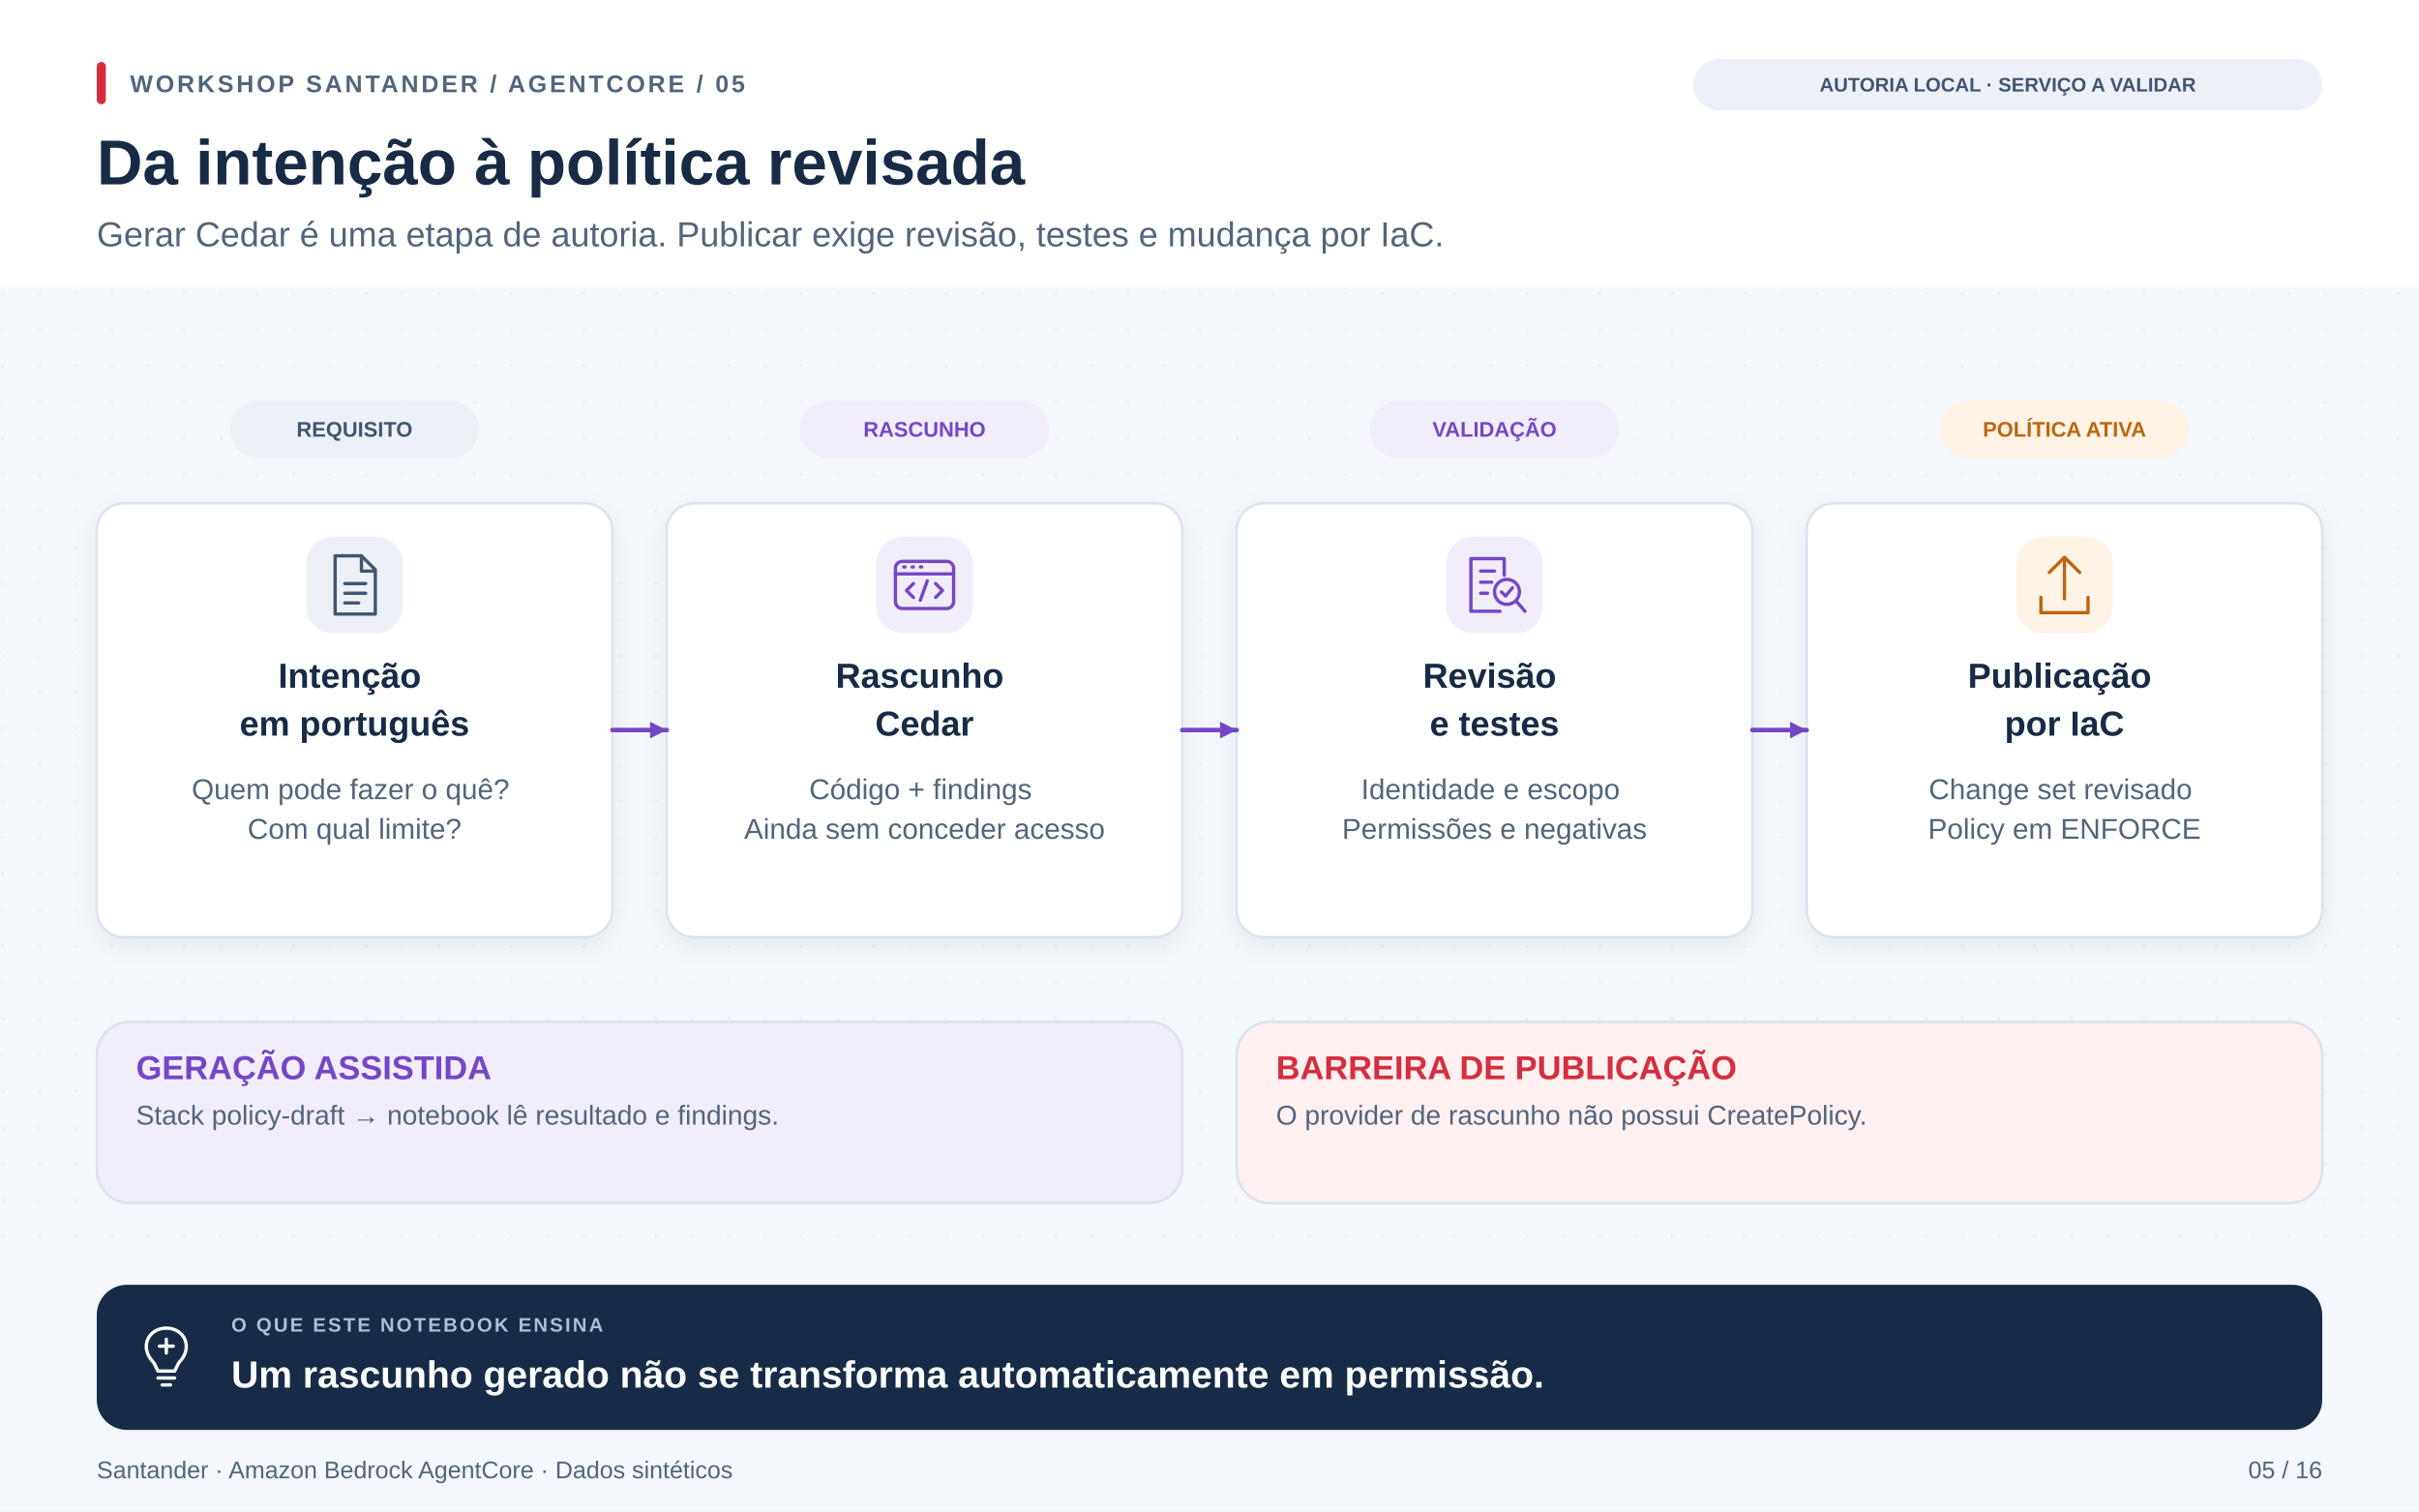
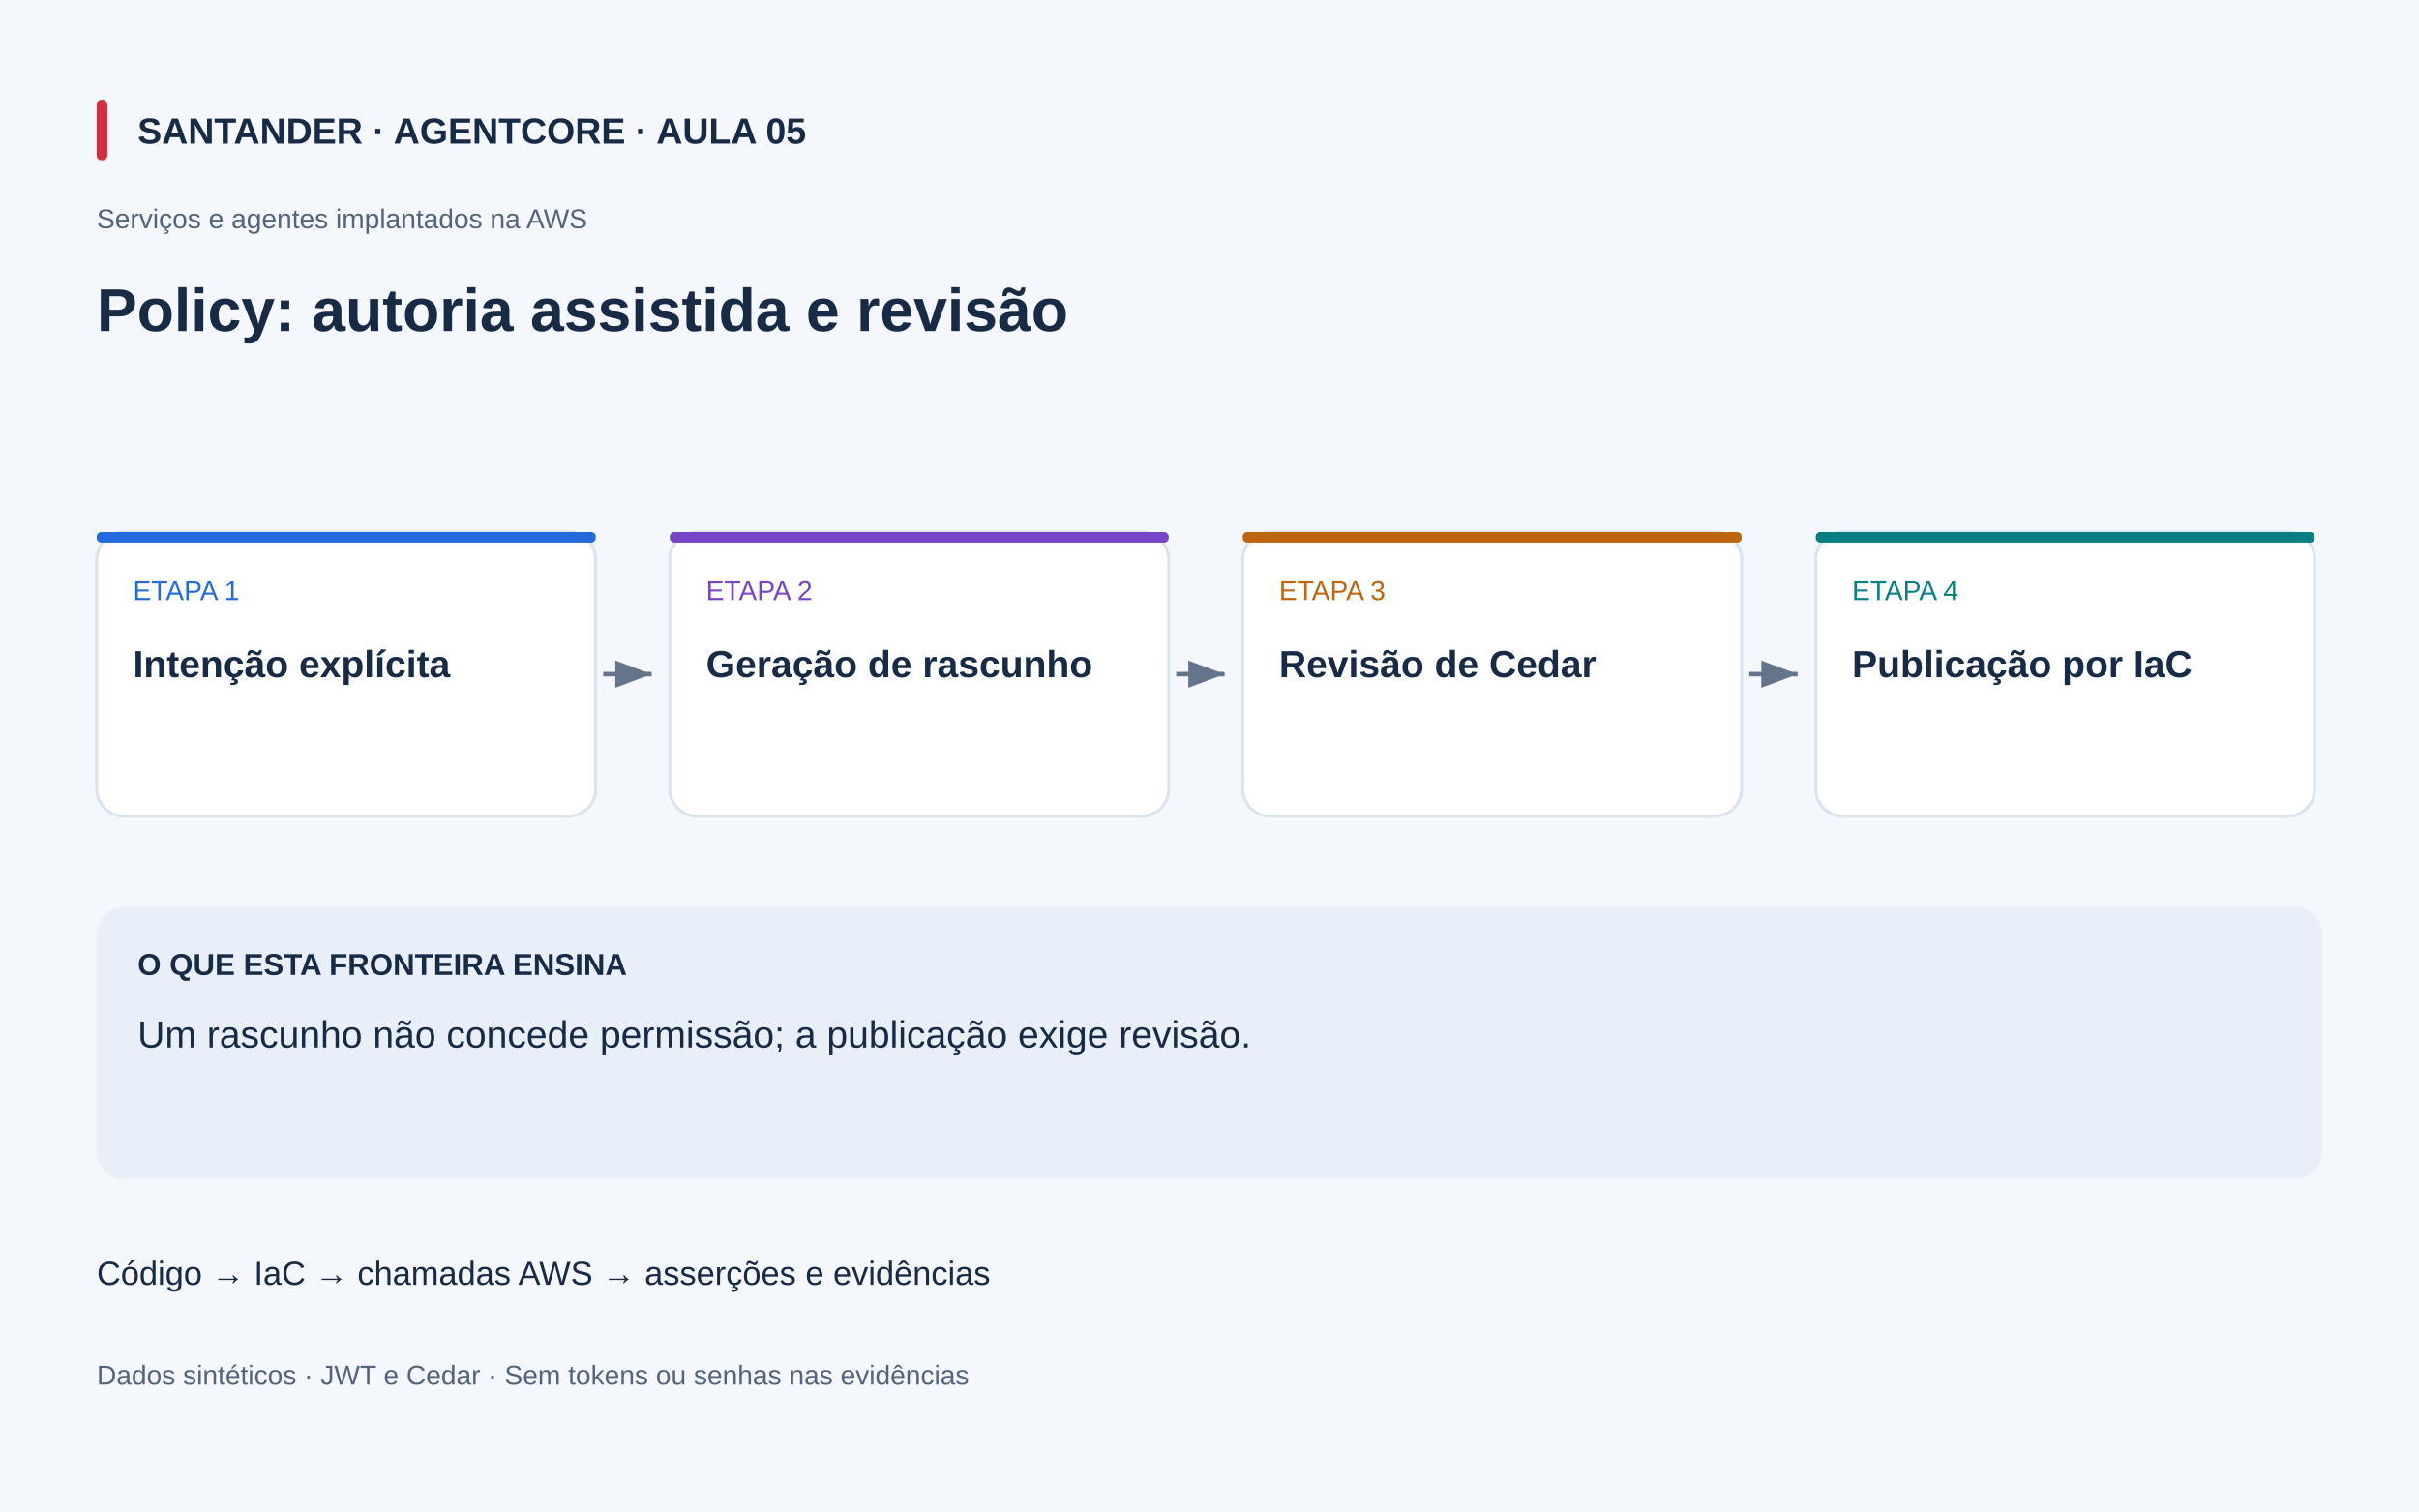
<svg xmlns="http://www.w3.org/2000/svg" width="1600" height="1000" viewBox="0 0 1600 1000" role="img" aria-labelledby="title desc">
+   <rect width="1600" height="1000" fill="#f4f7fb" />
  <defs>
-     <filter id="shadow" x="-20%" y="-20%" width="140%" height="150%">
-       <feDropShadow dx="0" dy="5" stdDeviation="8" flood-color="#172B46" flood-opacity=".06" />
-     </filter>
-     <pattern id="dots" width="24" height="24" patternUnits="userSpaceOnUse">
-       <circle cx="2" cy="2" r="1" fill="#DDE5EF" />
-     </pattern>
+     <marker id="arrow" markerWidth="10" markerHeight="10" refX="8" refY="3" orient="auto">
+       <path d="M0,0 L8,3 L0,6" fill="#64748b" />
+     </marker>
  </defs>
-   <rect x="0" y="0" width="1600" height="1000" rx="0" fill="#F4F7FB" />
-   <rect x="0" y="190" width="1600" height="650" fill="url(#dots)" opacity=".5" />
-   <rect x="0" y="0" width="1600" height="190" rx="0" fill="#FFFFFF" />
-   <rect x="64" y="41" width="6" height="28" rx="3" fill="#D52E3F" />
-   <text class="" x="86" y="61" fill="#52657C" font-family="Arial,Helvetica,sans-serif" font-size="16" font-weight="700" text-anchor="start" letter-spacing="1.8">
-     <tspan x="86" dy="0">WORKSHOP SANTANDER  /  AGENTCORE  /  05</tspan>
-   </text>
-   <text class="" x="64" y="122" fill="#172B46" font-family="Arial,Helvetica,sans-serif" font-size="42" font-weight="700" text-anchor="start">
-     <tspan x="64" dy="0">Da intenção à política revisada</tspan>
-   </text>
-   <text class="" x="64" y="163" fill="#52657C" font-family="Arial,Helvetica,sans-serif" font-size="23" font-weight="400" text-anchor="start">
-     <tspan x="64" dy="0">Gerar Cedar é uma etapa de autoria. Publicar exige revisão, testes e mudança por IaC.</tspan>
-   </text>
-   <rect x="1120" y="39" width="416" height="34" rx="17.0" fill="#EDF1F7" />
-   <text class="" x="1328.0" y="60.55" fill="#415571" font-family="Arial,Helvetica,sans-serif" font-size="13" font-weight="700" text-anchor="middle">
-     <tspan x="1328.0" dy="0">AUTORIA LOCAL · SERVIÇO A VALIDAR</tspan>
-   </text>
-   <rect x="64" y="850" width="1472" height="96" rx="20" fill="#172B46" />
-   <g transform="translate(88 875) scale(0.9166667)" fill="none" stroke="#FFFFFF" stroke-width="2.4" stroke-linecap="round" stroke-linejoin="round" aria-hidden="true">
-     <path d="M15 29c-11-11-4-25 9-25s20 14 9 25l-3 6H18zM18 40h12m-9 5h6M24 12v10m-5-5h10" />
+   <g font-family="Arial,Helvetica,sans-serif" fill="#172b46">
+     <rect x="64" y="66" width="7" height="40" rx="3" fill="#d52e3f" />
+     <text x="91" y="95" font-size="24" font-weight="700">SANTANDER · AGENTCORE · AULA 05</text>
+     <text x="64" y="151" font-size="18" fill="#52657c">Serviços e agentes implantados na AWS</text>
+     <text x="64" y="219" font-size="40" font-weight="700">Policy: autoria assistida e revisão</text>
+     <rect x="64" y="352" width="330" height="188" rx="18" fill="white" stroke="#dae3ee" stroke-width="2" />
+     <rect x="64" y="352" width="330" height="7" rx="3" fill="#2469dd" />
+     <text x="88" y="397" font-size="18" fill="#2469dd">ETAPA 1</text>
+     <text x="88" y="448" font-size="25" font-weight="700">Intenção explícita</text>
+     <path d="M399,446 H431" stroke="#64748b" stroke-width="3" marker-end="url(#arrow)" />
+     <rect x="443" y="352" width="330" height="188" rx="18" fill="white" stroke="#dae3ee" stroke-width="2" />
+     <rect x="443" y="352" width="330" height="7" rx="3" fill="#7546c7" />
+     <text x="467" y="397" font-size="18" fill="#7546c7">ETAPA 2</text>
+     <text x="467" y="448" font-size="25" font-weight="700">Geração de rascunho</text>
+     <path d="M778,446 H810" stroke="#64748b" stroke-width="3" marker-end="url(#arrow)" />
+     <rect x="822" y="352" width="330" height="188" rx="18" fill="white" stroke="#dae3ee" stroke-width="2" />
+     <rect x="822" y="352" width="330" height="7" rx="3" fill="#bd650f" />
+     <text x="846" y="397" font-size="18" fill="#bd650f">ETAPA 3</text>
+     <text x="846" y="448" font-size="25" font-weight="700">Revisão de Cedar</text>
+     <path d="M1157,446 H1189" stroke="#64748b" stroke-width="3" marker-end="url(#arrow)" />
+     <rect x="1201" y="352" width="330" height="188" rx="18" fill="white" stroke="#dae3ee" stroke-width="2" />
+     <rect x="1201" y="352" width="330" height="7" rx="3" fill="#087f82" />
+     <text x="1225" y="397" font-size="18" fill="#087f82">ETAPA 4</text>
+     <text x="1225" y="448" font-size="25" font-weight="700">Publicação por IaC</text>
+     <rect x="64" y="600" width="1472" height="180" rx="18" fill="#e8eff8" />
+     <text x="91" y="645" font-size="20" font-weight="700">O QUE ESTA FRONTEIRA ENSINA</text>
+     <text x="91" y="693" font-size="25">Um rascunho não concede permissão; a publicação exige revisão.</text>
+     <text x="64" y="850" font-size="22">Código → IaC → chamadas AWS → asserções e evidências</text>
+     <text x="64" y="916" font-size="18" fill="#52657c">Dados sintéticos · JWT e Cedar · Sem tokens ou senhas nas evidências</text>
  </g>
-   <text class="" x="153" y="881" fill="#AFBED2" font-family="Arial,Helvetica,sans-serif" font-size="13" font-weight="700" text-anchor="start" letter-spacing="1.4">
-     <tspan x="153" dy="0">O QUE ESTE NOTEBOOK ENSINA</tspan>
-   </text>
-   <text class="" x="153" y="918" fill="#FFFFFF" font-family="Arial,Helvetica,sans-serif" font-size="25" font-weight="600" text-anchor="start">
-     <tspan x="153" dy="0">Um rascunho gerado não se transforma automaticamente em permissão.</tspan>
-   </text>
-   <text class="" x="64" y="978" fill="#52657C" font-family="Arial,Helvetica,sans-serif" font-size="16" font-weight="400" text-anchor="start">
-     <tspan x="64" dy="0">Santander  ·  Amazon Bedrock AgentCore  ·  Dados sintéticos</tspan>
-   </text>
-   <text class="" x="1536" y="978" fill="#52657C" font-family="Arial,Helvetica,sans-serif" font-size="16" font-weight="400" text-anchor="end">
-     <tspan x="1536" dy="0">05 / 16</tspan>
-   </text>
-   <g class="node" data-x="64" data-y="333" data-w="341" data-h="287">
-     <rect x="64" y="333" width="341" height="287" rx="18" fill="#FFFFFF" stroke="#DAE3EE" stroke-width="1.6" filter="url(#shadow)" />
-     <rect x="202.5" y="355" width="64" height="64" rx="18" fill="#EDF1F7" />
-     <g transform="translate(212.5 365) scale(0.9166667)" fill="none" stroke="#415571" stroke-width="2.4" stroke-linecap="round" stroke-linejoin="round" aria-hidden="true">
-       <path d="M10 3h19l10 10v32H10zM29 3v11h10M17 23h15m-15 7h15m-15 7h10" />
-     </g>
-     <text class="node-text" x="234.5" y="455" fill="#172B46" font-family="Arial,Helvetica,sans-serif" font-size="23" font-weight="700" text-anchor="middle">
-       <tspan x="234.5" dy="0">Intenção</tspan>
-       <tspan x="234.5" dy="31.7">em português</tspan>
-     </text>
-     <text class="node-text" x="234.5" y="528.74" fill="#52657C" font-family="Arial,Helvetica,sans-serif" font-size="19" font-weight="400" text-anchor="middle">
-       <tspan x="234.5" dy="0">Quem pode fazer o quê?</tspan>
-       <tspan x="234.5" dy="26.2">Com qual limite?</tspan>
-     </text>
-   </g>
-   <rect x="152" y="265" width="165" height="38" rx="19.0" fill="#EDF1F7" />
-   <text class="" x="234.5" y="288.9" fill="#415571" font-family="Arial,Helvetica,sans-serif" font-size="14" font-weight="700" text-anchor="middle">
-     <tspan x="234.5" dy="0">REQUISITO</tspan>
-   </text>
-   <g class="node" data-x="441" data-y="333" data-w="341" data-h="287">
-     <rect x="441" y="333" width="341" height="287" rx="18" fill="#FFFFFF" stroke="#DAE3EE" stroke-width="1.6" filter="url(#shadow)" />
-     <rect x="579.5" y="355" width="64" height="64" rx="18" fill="#F2EDFB" />
-     <g transform="translate(589.5 365) scale(0.9166667)" fill="none" stroke="#7546C7" stroke-width="2.4" stroke-linecap="round" stroke-linejoin="round" aria-hidden="true">
-       <rect x="3" y="7" width="42" height="34" rx="5" />
-       <path d="M3 16h42M9 11h1m5 0h1m5 0h1M16 23l-5 5 5 5m16-10 5 5-5 5m-6-12-5 14" />
-     </g>
-     <text class="node-text" x="611.5" y="455" fill="#172B46" font-family="Arial,Helvetica,sans-serif" font-size="23" font-weight="700" text-anchor="middle">
-       <tspan x="611.5" dy="0">Rascunho</tspan>
-       <tspan x="611.5" dy="31.7">Cedar</tspan>
-     </text>
-     <text class="node-text" x="611.5" y="528.74" fill="#52657C" font-family="Arial,Helvetica,sans-serif" font-size="19" font-weight="400" text-anchor="middle">
-       <tspan x="611.5" dy="0">Código + findings</tspan>
-       <tspan x="611.5" dy="26.2">Ainda sem conceder acesso</tspan>
-     </text>
-   </g>
-   <rect x="529" y="265" width="165" height="38" rx="19.0" fill="#F2EDFB" />
-   <text class="" x="611.5" y="288.9" fill="#7546C7" font-family="Arial,Helvetica,sans-serif" font-size="14" font-weight="700" text-anchor="middle">
-     <tspan x="611.5" dy="0">RASCUNHO</tspan>
-   </text>
-   <g class="node" data-x="818" data-y="333" data-w="341" data-h="287">
-     <rect x="818" y="333" width="341" height="287" rx="18" fill="#FFFFFF" stroke="#DAE3EE" stroke-width="1.6" filter="url(#shadow)" />
-     <rect x="956.5" y="355" width="64" height="64" rx="18" fill="#F2EDFB" />
-     <g transform="translate(966.5 365) scale(0.9166667)" fill="none" stroke="#7546C7" stroke-width="2.4" stroke-linecap="round" stroke-linejoin="round" aria-hidden="true">
-       <path d="M28 43H7V5h24v12M14 14h10m-10 8h8m-8 8h5" />
-       <circle cx="33" cy="29" r="9" />
-       <path d="M40 36l6 7m-17-14 3 3 5-6" />
-     </g>
-     <text class="node-text" x="988.5" y="455" fill="#172B46" font-family="Arial,Helvetica,sans-serif" font-size="23" font-weight="700" text-anchor="middle">
-       <tspan x="988.5" dy="0">Revisão</tspan>
-       <tspan x="988.5" dy="31.7">e testes</tspan>
-     </text>
-     <text class="node-text" x="988.5" y="528.74" fill="#52657C" font-family="Arial,Helvetica,sans-serif" font-size="19" font-weight="400" text-anchor="middle">
-       <tspan x="988.5" dy="0">Identidade e escopo</tspan>
-       <tspan x="988.5" dy="26.2">Permissões e negativas</tspan>
-     </text>
-   </g>
-   <rect x="906" y="265" width="165" height="38" rx="19.0" fill="#F2EDFB" />
-   <text class="" x="988.5" y="288.9" fill="#7546C7" font-family="Arial,Helvetica,sans-serif" font-size="14" font-weight="700" text-anchor="middle">
-     <tspan x="988.5" dy="0">VALIDAÇÃO</tspan>
-   </text>
-   <g class="node" data-x="1195" data-y="333" data-w="341" data-h="287">
-     <rect x="1195" y="333" width="341" height="287" rx="18" fill="#FFFFFF" stroke="#DAE3EE" stroke-width="1.6" filter="url(#shadow)" />
-     <rect x="1333.5" y="355" width="64" height="64" rx="18" fill="#FFF3E5" />
-     <g transform="translate(1343.5 365) scale(0.9166667)" fill="none" stroke="#BD650F" stroke-width="2.4" stroke-linecap="round" stroke-linejoin="round" aria-hidden="true">
-       <path d="M7 33v11h34V33M24 34V4M13 15 24 4l11 11" />
-     </g>
-     <text class="node-text" x="1365.5" y="455" fill="#172B46" font-family="Arial,Helvetica,sans-serif" font-size="23" font-weight="700" text-anchor="middle">
-       <tspan x="1365.5" dy="0">Publicação</tspan>
-       <tspan x="1365.5" dy="31.7">por IaC</tspan>
-     </text>
-     <text class="node-text" x="1365.5" y="528.74" fill="#52657C" font-family="Arial,Helvetica,sans-serif" font-size="19" font-weight="400" text-anchor="middle">
-       <tspan x="1365.5" dy="0">Change set revisado</tspan>
-       <tspan x="1365.5" dy="26.2">Policy em ENFORCE</tspan>
-     </text>
-   </g>
-   <rect x="1283" y="265" width="165" height="38" rx="19.0" fill="#FFF3E5" />
-   <text class="" x="1365.5" y="288.9" fill="#BD650F" font-family="Arial,Helvetica,sans-serif" font-size="14" font-weight="700" text-anchor="middle">
-     <tspan x="1365.5" dy="0">POLÍTICA ATIVA</tspan>
-   </text>
-   <path d="M 405 483 L 441 483" stroke="#7546C7" fill="none" stroke-width="3" stroke-linejoin="round" stroke-linecap="round" />
-   <polygon points="441,483 430.0,488.5 430.0,477.5" fill="#7546C7" />
-   <path d="M 782 483 L 818 483" stroke="#7546C7" fill="none" stroke-width="3" stroke-linejoin="round" stroke-linecap="round" />
-   <polygon points="818,483 807.0,488.5 807.0,477.5" fill="#7546C7" />
-   <path d="M 1159 483 L 1195 483" stroke="#7546C7" fill="none" stroke-width="3" stroke-linejoin="round" stroke-linecap="round" />
-   <polygon points="1195,483 1184.0,488.5 1184.0,477.5" fill="#7546C7" />
-   <rect x="64" y="676" width="718" height="120" rx="22" fill="#F2EDFB" stroke="#DAE3EE" stroke-width="1.6" />
-   <text class="" x="90" y="714" fill="#7546C7" font-family="Arial,Helvetica,sans-serif" font-size="22" font-weight="700" text-anchor="start">
-     <tspan x="90" dy="0">GERAÇÃO ASSISTIDA</tspan>
-   </text>
-   <text class="" x="90" y="744" fill="#52657C" font-family="Arial,Helvetica,sans-serif" font-size="18" font-weight="400" text-anchor="start">
-     <tspan x="90" dy="0">Stack policy-draft → notebook lê resultado e findings.</tspan>
-   </text>
-   <rect x="818" y="676" width="718" height="120" rx="22" fill="#FFF0F1" stroke="#DAE3EE" stroke-width="1.6" />
-   <text class="" x="844" y="714" fill="#D52E3F" font-family="Arial,Helvetica,sans-serif" font-size="22" font-weight="700" text-anchor="start">
-     <tspan x="844" dy="0">BARREIRA DE PUBLICAÇÃO</tspan>
-   </text>
-   <text class="" x="844" y="744" fill="#52657C" font-family="Arial,Helvetica,sans-serif" font-size="18" font-weight="400" text-anchor="start">
-     <tspan x="844" dy="0">O provider de rascunho não possui CreatePolicy.</tspan>
-   </text>
</svg>
